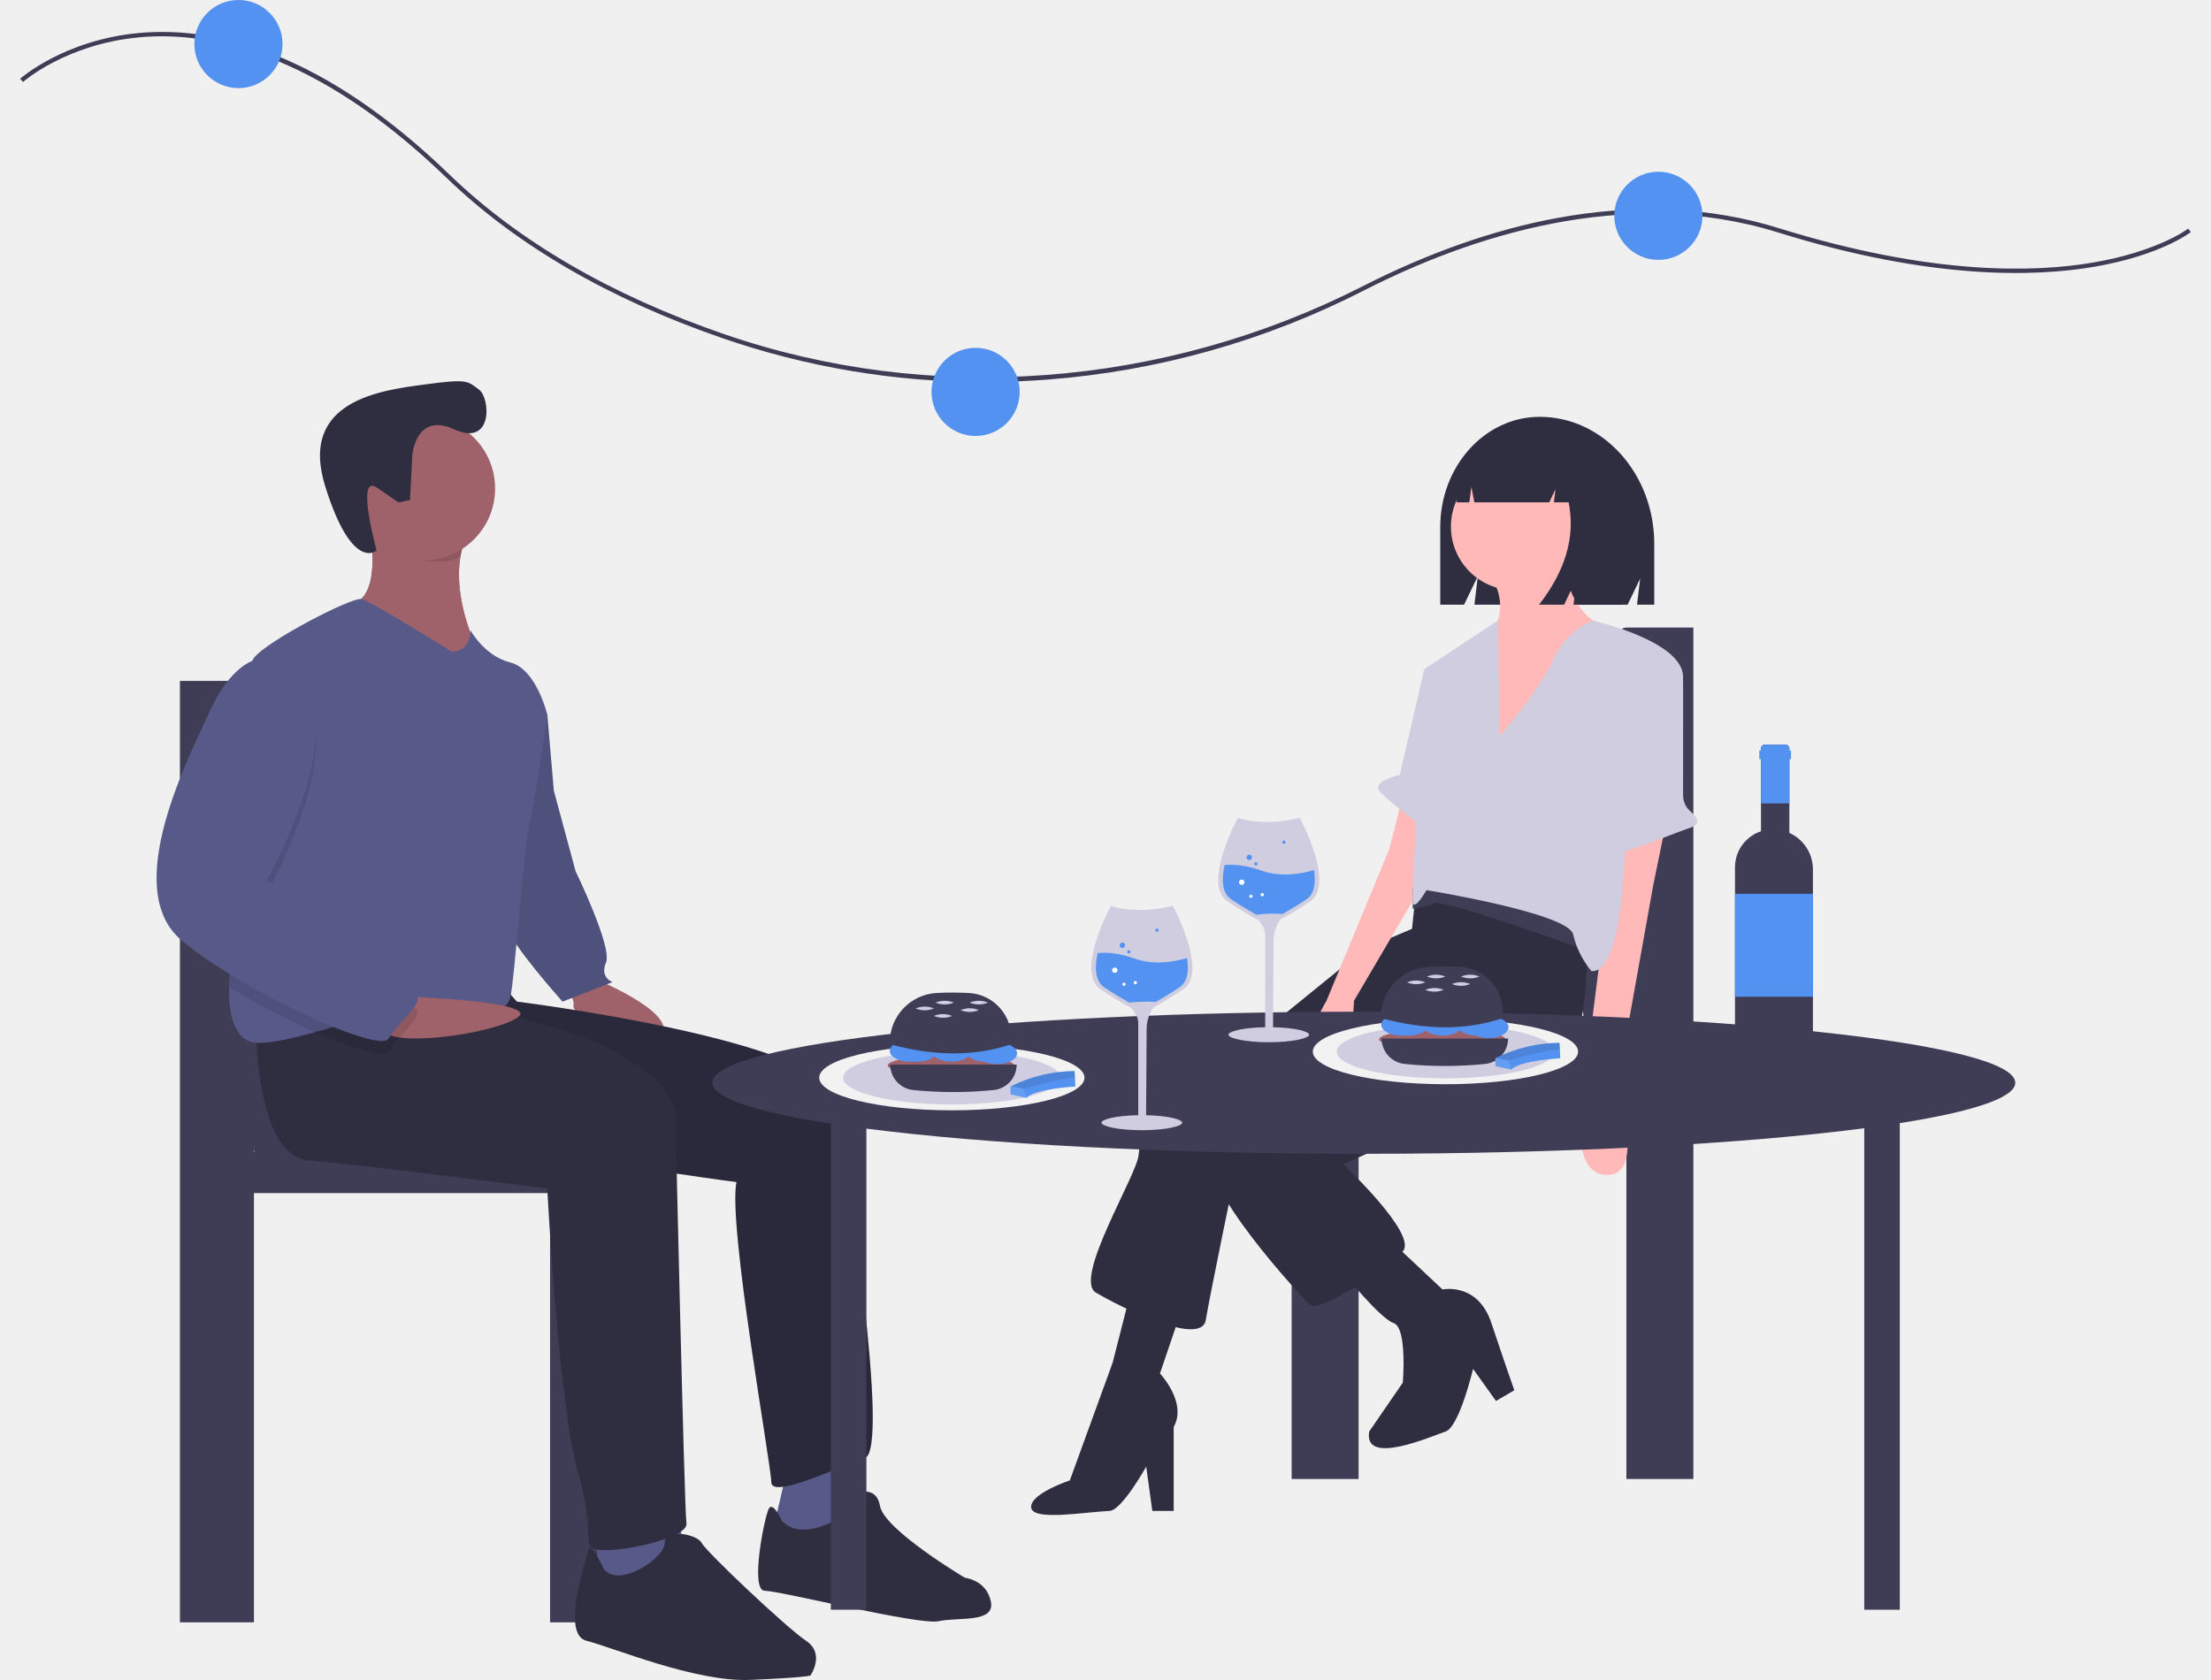
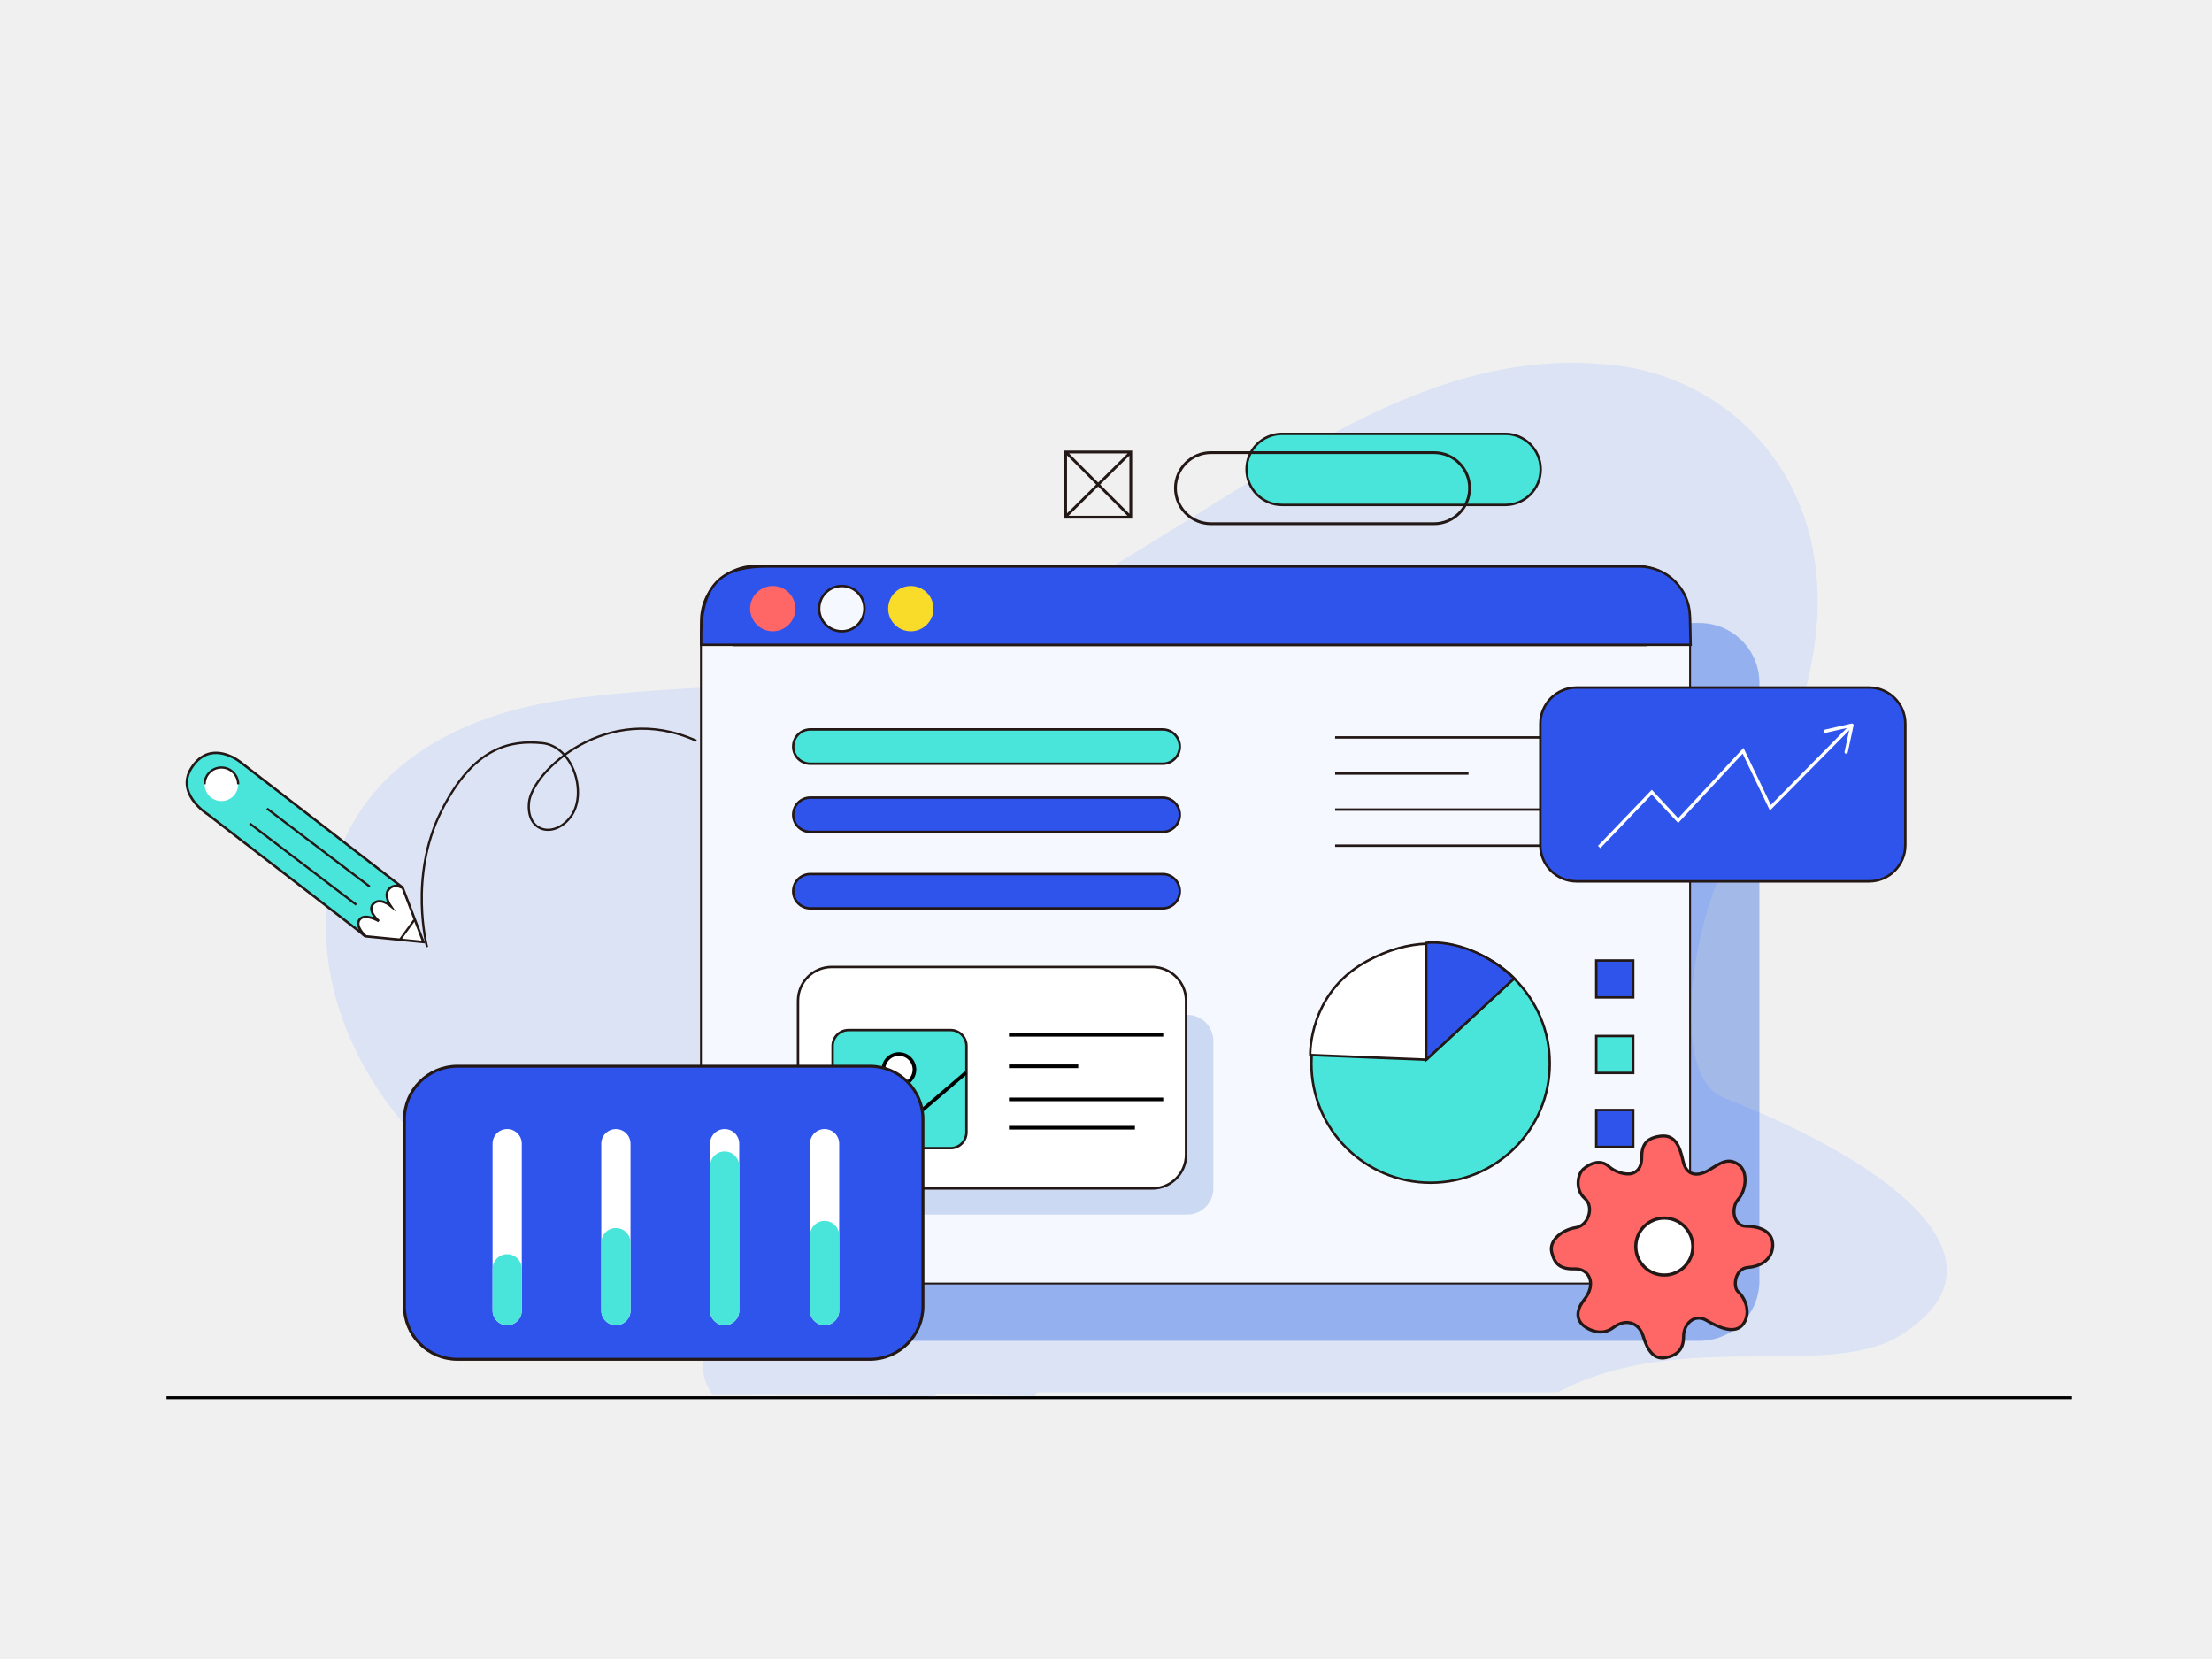
- <svg xmlns="http://www.w3.org/2000/svg" width="500" height="380" data-name="Layer 1" viewBox="0 0 998.282 772.773">
-   <path fill="#3f3d56" d="M443.438 175.718a368.021 368.021 0 0 1-120.723-20.264c-52.052-17.997-94.694-42.821-126.742-73.782C135.352 23.106 85.652 14.28 54.64 17.186 21.07 20.334 1.529 37.524 1.335 37.697L0 36.21c.197-.178 20.14-17.758 54.323-21.002 20.046-1.9 41.008 1.411 62.307 9.847 26.56 10.52 53.723 29.085 80.733 55.18 31.836 30.757 74.23 55.429 126.006 73.33 95.047 32.86 202.17 24.904 293.899-21.83 30.37-15.475 60.388-26.037 89.217-31.394 36.354-6.757 70.83-5.188 102.48 4.658 69.549 21.637 117.054 20.49 144.658 15.72 29.784-5.149 43.298-15.451 43.43-15.555l1.23 1.579c-.56.435-14.047 10.714-44.32 15.946-27.822 4.81-75.667 5.975-145.592-15.78-70.8-22.025-142.509 2.311-190.195 26.607A383.88 383.88 0 0 1 472.539 174.6q-14.603 1.118-29.101 1.118Z" />
-   <circle cx="439.4" cy="180.268" r="20.268" fill="#5392f0" />
-   <circle cx="753.4" cy="99.268" r="20.268" fill="#5392f0" />
-   <circle cx="100.4" cy="20.268" r="20.268" fill="#5392f0" />
-   <path fill="#3f3d56" d="M584.744 484.482V680.31h30.79V501.725h123.162V680.31h30.79V288.655h-30.79c-10.203 0-25.864 53.14-25.864 106.535 0 40.248 4.7 74.74 11.384 89.292Zm153.952 0h-.3c.1-.219.2-.45.3-.678Z" />
-   <path fill="#2f2e41" d="M698.845 191.728c-25.274 0-45.762 22.738-45.762 50.787v35.635h10.96l6.345-13.203-1.586 13.203h70.446l5.768-12.003-1.442 12.003h7.932v-27.98c0-32.276-23.577-58.442-52.66-58.442ZM646.41 424.554l-28.098 11.942-97.64 79.376a28.738 28.738 0 0 0-6.322 15.454c-.702 9.131-30.205 56.898-19.668 63.22s48.468 25.288 50.576 12.644 13.346-66.733 13.346-66.733l94.128-84.293Z" />
-   <path fill="#2f2e41" d="m536.126 596.653-11.942 35.122s12.644 13.347 6.322 24.586v38.634h-9.834l-2.81-20.37s-11.2 20.113-16.858 20.37c-11.86.54-35.346 4.758-36.049-1.564s17.785-12.485 17.785-12.485l19.669-54.088 8.429-33.015ZM719.464 415.422s6.322 61.815-11.942 73.055-99.044 47.063-99.044 47.063 34.42 32.313 27.395 40.04-38.635 28.8-42.85 24.585-51.278-54.79-45.658-70.947 83.59-68.84 83.59-68.84l9.132-33.014 2.81-26.693 29.503-18.966Z" />
-   <circle cx="687.281" cy="242.218" r="29.284" fill="#ffb9b9" />
-   <path fill="#ffb9b9" d="M709.98 254.212s-1.404 26.692 20.372 35.122-54.089 63.22-54.089 63.22V291.44s9.835-10.537 0-26.693ZM756.693 379.598l-5.62 27.395-16.858 94.128s14.049 40.039-4.917 39.336-9.834-43.551-9.834-43.551l9.834-77.971V388.73ZM635.873 366.251l-6.322 24.586-28.8 69.542s-19.669 33.015-3.513 32.312 16.157-32.312 16.157-32.312l33.014-56.196v-31.61Z" />
-   <path fill="#2f2e41" d="m630.956 571.365 23.18 21.776s16.157-3.512 22.479 15.453 10.536 30.908 10.536 30.908l-8.43 4.917-10.536-14.751s-6.322 26.693-12.644 28.8-37.932 16.156-35.122 0l15.454-22.478s2.107-25.288-4.215-27.395-23.18-23.181-23.18-23.181Z" />
-   <path fill="#3f3d56" d="M720.577 437.198s-66.03-23.883-70.244-21.776a31.677 31.677 0 0 1-9.894 2.568l.06-9.592s21.775-7.727 33.717-2.81 48.469 26.693 48.469 26.693Z" />
-   <path fill="#d0cde1" d="M680.478 338.505s18.966-21.776 24.586-35.122a34.485 34.485 0 0 1 18.23-17.927s42.18 9.497 41.477 26.356-26.693 42.85-26.693 42.85 3.513 93.424-15.453 92.02a40.681 40.681 0 0 1-8.43-16.86c-2.107-9.834-67.434-20.37-67.434-20.37s-5.62 9.834-6.322 5.62 5.62-107.475 5.62-107.475l33.497-22.141Z" />
-   <path fill="#d0cde1" d="m759.36 305.026.47.264a9.691 9.691 0 0 1 4.95 8.453l-.008 52.13a9.768 9.768 0 0 0 3.475 7.434c2.705 2.302 5.215 5.618.037 7.345-8.43 2.81-41.445 16.858-42.147 11.941s-2.107-10.537 0-10.537c1.65 0 11.48-50.37 19.378-71.907a9.693 9.693 0 0 1 13.845-5.123ZM655.541 305.139l-9.834 2.81-11.239 48.468s-13.346 2.81-9.132 7.727 21.776 17.561 21.776 17.561Z" />
-   <path fill="#2f2e41" d="M711.855 205.718a24 24 0 0 0-18.937-9.663h-.899c-17.322 0-31.365 15.675-31.365 35.011h5.804l.938-7.135 1.374 7.135h34.426l2.884-6.036-.721 6.036h6.772q4.74 23.542-13.622 47.084h11.537l5.768-12.072-1.442 12.072h21.992l4.326-27.767c0-20.796-12.083-38.43-28.835-44.665Z" />
-   <path fill="#3f3d56" d="M123.535 529.728c7.39-16.09 12.587-54.227 12.587-98.727 0-59.038-17.316-117.792-28.597-117.792H73.481v433.039h34.044V548.793h136.176v197.455h34.044v-216.52Zm-16.01-.75c.11.253.22.508.331.75h-.331Z" />
-   <path fill="#9f616a" d="M265.433 450.728s41 17 28 27-40-12-39-15-4-10-4-10Z" />
-   <path fill="#575a88" d="m229.433 316.728 13 12 3 35 10 37s17 35 14 42 3 9 3 9l-23 9s-25-28-25-34 5-110 5-110Z" />
-   <path d="m229.433 316.728 13 12 3 35 10 37s17 35 14 42 3 9 3 9l-23 9s-25-28-25-34 5-110 5-110Z" opacity=".1" />
-   <path fill="#575a88" d="M352.433 676.728s-5 23-6 25 19 9 19 9l24-17s-10-22-10-26Z" />
-   <path fill="#2f2e41" d="m221.433 452.728 7 8s145 18 148 46 24 160 12 164-43 19-43 11-20-118-16-138c0 0-173-22-177-47s4-36 4-36Z" />
-   <path d="m221.433 452.728 7 8s145 18 148 46 24 160 12 164-43 19-43 11-20-118-16-138c0 0-173-22-177-47s4-36 4-36Z" opacity=".1" />
-   <path fill="#2f2e41" d="M350.433 699.728s-4-9-6-6-9 38-2 38 71 16 80 14 26 1 24-9-12-11-12-11-37-22-39-33-13-5-13-5v7s-21 16-32 5Z" />
-   <path fill="#9f616a" d="M160.433 240.728s7 34-8 37 19 23 19 23l22 12 16-16s-14.5-29.5-3.5-51.5-45.5-4.5-45.5-4.5Z" />
-   <path fill="#9f616a" d="m209.433 296.728-16 16-22-12s-34-20-19-23c9.65-1.93 10.19-16.69 9.36-26.97a92.992 92.992 0 0 0-1.36-10.03s56.5-17.5 45.5 4.5a38.361 38.361 0 0 0-3.44 10.76c-3.37 19.77 6.94 40.74 6.94 40.74Z" />
-   <path fill="#575a88" d="M265.433 705.728v23h38l3-9-4-24-37 10z" />
-   <path fill="#2f2e41" d="M108.433 472.728s0 59 24 61 110 13 110 13 5 98 14 130 1 34 9 36 42-5 41-12-5-184-5-184 9-38-111-56Z" />
-   <path fill="#2f2e41" d="M268.433 721.728s-6-13-7-9-13 39-1 42 50 19 75 18 28-2 28-2 7-10-2-16-46-41-48-45-17-7-17 0-21 21-28 12Z" />
-   <path d="M205.933 245.228a38.361 38.361 0 0 0-3.44 10.76c-4.98 3.01-8.31 2.24-14.56 2.24-9.27 0-13.01-11.85-19-18-.47-5.71-8.5.5-8.5.5s56.5-17.5 45.5 4.5Z" opacity=".1" />
-   <circle cx="185.433" cy="224.728" r="33" fill="#9f616a" />
-   <path fill="#575a88" d="M242.433 328.728s-5 36-8 49-7 73-9 81-14 10-38 7a45.103 45.103 0 0 0-4.54-.34c-14.78-.47-31.69 5.06-47.34 9.4-9 2.5-17.59 4.6-25.12 4.94-11.4.52-14.74-12.12-14.35-25.8.37-12.73 3.98-26.38 7.35-31.2 6.07-8.68.1-86.61 2.34-112.31v-.01c.34-3.92.87-6.62 1.66-7.68 6-8 45-28 49.37-27.19 4.36.81 41.63 24.19 41.63 24.19 9 0 8.71-9.76 8.71-9.76s6.29 11.76 18.29 14.76 17 24 17 24Z" />
-   <path fill="#9f616a" d="M175.586 458.371s64.416 2.051 53.132 9.704-61.285 14.653-62.285 4.653 9.153-14.357 9.153-14.357Z" />
-   <path d="M182.893 465.388c.21 3.84-10.12 12.49-13.46 18.34-1.85 3.24-16.17-1.03-33.88-8.94a347.397 347.397 0 0 1-39.47-20.86c.37-12.73 3.98-26.38 7.35-31.2 6.07-8.68.1-86.61 2.34-112.31v-.01a11.088 11.088 0 0 1 1.66-.68h12c41 19-6 101-6 101s62 51 68 53a1.798 1.798 0 0 1 1.46 1.66Z" opacity=".1" />
-   <path fill="#575a88" d="M119.433 303.728h-12s-11 3-20 23-42 82-13 106 91 52 95 45 18-18 12-20-68-53-68-53 47-82 6-101Z" />
-   <path fill="#2f2e41" d="M180.356 209.373s1.449-20.048 19.314-11.874 16.7-14.356 11.301-18.338-5.228-4.967-24.974-2.303-58.081 7.178-45.686 46.88 23.622 29.49 23.622 29.49-9.853-35.727.13-28.92l9.984 6.806 5.268-1.116Z" />
-   <path fill="#3f3d56" d="M917.535 498.046c0-18.05-134.13-32.682-299.586-32.682s-299.587 14.632-299.587 32.682c0 6.996 20.16 13.477 54.47 18.793v223.6h16.342V519.145c54.954 7.084 137.041 11.583 228.775 11.583 92.491 0 175.182-4.573 230.137-11.759v221.47h16.34V516.625c33.479-5.276 53.11-11.677 53.11-18.579Z" />
-   <ellipse cx="655.481" cy="483.728" fill="#f2f2f2" rx="61" ry="15" />
-   <ellipse cx="655.481" cy="483.728" fill="#d0cde1" rx="50" ry="12.295" />
-   <ellipse cx="428.481" cy="495.728" fill="#f2f2f2" rx="61" ry="15" />
-   <ellipse cx="428.481" cy="495.728" fill="#d0cde1" rx="50" ry="12.295" />
-   <ellipse cx="654.061" cy="478.078" fill="#9f616a" rx="29.08" ry="4.592" />
-   <ellipse cx="638.565" cy="471.381" fill="#5392f0" rx="9.183" ry="4.974" />
-   <ellipse cx="635.121" cy="471.381" fill="#5392f0" rx="9.183" ry="4.974" />
-   <ellipse cx="675.298" cy="472.529" fill="#5392f0" rx="9.183" ry="4.974" />
-   <ellipse cx="654.253" cy="471.381" fill="#5392f0" rx="9.183" ry="4.974" />
-   <ellipse cx="669.941" cy="471.381" fill="#5392f0" rx="9.183" ry="4.974" />
-   <path fill="#3f3d56" d="M681.803 468.32q-24.896 8.448-55.865 0v-.775a22.82 22.82 0 0 1 21.67-22.804 143.332 143.332 0 0 1 14.773.019 20.62 20.62 0 0 1 19.422 20.637ZM673.654 489.406a183.557 183.557 0 0 1-36.89 0 11.786 11.786 0 0 1-10.635-11.711h58.16a11.786 11.786 0 0 1-10.635 11.711Z" />
-   <path fill="#d0cde1" d="M646.217 451.867a10.943 10.943 0 0 1-8.418 0 10.943 10.943 0 0 1 8.418 0ZM654.635 455.31a10.943 10.943 0 0 1-8.418 0 10.943 10.943 0 0 1 8.418 0ZM655.4 449.188a10.943 10.943 0 0 1-8.417 0 10.943 10.943 0 0 1 8.418 0ZM671.089 449.188a10.943 10.943 0 0 1-8.418 0 10.943 10.943 0 0 1 8.418 0ZM666.88 452.632a10.943 10.943 0 0 1-8.418 0 10.943 10.943 0 0 1 8.418 0Z" />
-   <ellipse cx="428.061" cy="490.078" fill="#9f616a" rx="29.08" ry="4.592" />
-   <ellipse cx="412.565" cy="483.381" fill="#5392f0" rx="9.183" ry="4.974" />
-   <ellipse cx="409.121" cy="483.381" fill="#5392f0" rx="9.183" ry="4.974" />
-   <ellipse cx="449.298" cy="484.529" fill="#5392f0" rx="9.183" ry="4.974" />
-   <ellipse cx="428.253" cy="483.381" fill="#5392f0" rx="9.183" ry="4.974" />
-   <ellipse cx="443.941" cy="483.381" fill="#5392f0" rx="9.183" ry="4.974" />
-   <path fill="#3f3d56" d="M455.803 480.32q-24.896 8.448-55.865 0v-.775a22.82 22.82 0 0 1 21.67-22.804 143.332 143.332 0 0 1 14.773.019 20.62 20.62 0 0 1 19.422 20.637ZM447.654 501.406a183.557 183.557 0 0 1-36.89 0 11.786 11.786 0 0 1-10.635-11.711h58.16a11.786 11.786 0 0 1-10.635 11.711Z" />
-   <path fill="#d0cde1" d="M420.217 463.867a10.943 10.943 0 0 1-8.418 0 10.943 10.943 0 0 1 8.418 0ZM428.635 467.31a10.943 10.943 0 0 1-8.418 0 10.943 10.943 0 0 1 8.418 0ZM429.4 461.188a10.943 10.943 0 0 1-8.417 0 10.943 10.943 0 0 1 8.418 0ZM445.089 461.188a10.943 10.943 0 0 1-8.418 0 10.943 10.943 0 0 1 8.418 0ZM440.88 464.632a10.943 10.943 0 0 1-8.418 0 10.943 10.943 0 0 1 8.418 0Z" />
-   <path fill="#5392f0" d="m707.958 479.664.14 3.097.18 4.018s-18.452 1.043-22.169 4.97a2.264 2.264 0 0 0-.237.273l-7.39-1.618-.02-3.64s.103-.057.3-.164l.16-.084a67.27 67.27 0 0 1 29.036-6.852Z" />
-   <path d="m707.958 479.664.14 3.097c-8.182.253-23.667 5.13-23.667 5.13l-5.668-1.291a67.083 67.083 0 0 1 29.195-6.936Z" opacity=".1" />
-   <path fill="#fff" d="m678.922 486.516 5.51 1.376 1.677 3.858a2.264 2.264 0 0 0-.237.272l-7.39-1.618-.02-3.64s.103-.057.3-.164l.16-.084Z" opacity=".1" />
-   <path fill="#5392f0" d="m484.958 492.664.14 3.097.18 4.018s-18.452 1.043-22.169 4.97a2.264 2.264 0 0 0-.237.273l-7.39-1.618-.02-3.64s.103-.057.3-.164l.16-.084a67.27 67.27 0 0 1 29.036-6.852Z" />
-   <path d="m484.958 492.664.14 3.097c-8.182.253-23.667 5.13-23.667 5.13l-5.668-1.291a67.083 67.083 0 0 1 29.195-6.936Z" opacity=".1" />
-   <path fill="#fff" d="m455.922 499.516 5.51 1.376 1.677 3.858a2.264 2.264 0 0 0-.237.272l-7.39-1.618-.02-3.64s.103-.057.3-.164l.16-.084Z" opacity=".1" />
-   <path fill="#3f3d56" d="M819.087 386.884a18.457 18.457 0 0 0-5.448-3.764v-38.856a1.718 1.718 0 0 0-1.718-1.718h-9.619a1.718 1.718 0 0 0-1.718 1.718v38.11a17.438 17.438 0 0 0-11.948 16.547v83.352a7.638 7.638 0 0 0 7.638 7.638h20.604a7.603 7.603 0 0 0 7.603-7.603v-82.405a18.355 18.355 0 0 0-5.394-13.02Z" />
-   <path fill="#5392f0" d="M788.636 411.139h35.846v47.351h-35.846zM814.413 345.201h-.774v-.937a1.718 1.718 0 0 0-1.718-1.718h-9.619a1.718 1.718 0 0 0-1.718 1.718v.937h-.774v3.983h.774v20.357h13.055v-20.357h.774Z" />
-   <path fill="#d0cde1" d="M532.075 420.61a90.58 90.58 0 0 0-1.96-3.95c-16.09 3.971-26.825.616-28.518.022-.827 1.564-5.996 11.557-8.085 21.139-1.887 8.642-.792 14.436 3.256 17.22l.12.085.026.018c4.468 2.944 8.73 5.55 12.666 7.748q.796.443 1.5.823l.05.028.036.044a23.965 23.965 0 0 1 1.507 2.127 8.361 8.361 0 0 1 1.528 4.133v42.924l-.271.005c-10.263.21-16.616 1.95-16.616 3.441 0 1.637 7.618 3.46 18.548 3.46s18.548-1.823 18.548-3.46c0-1.47-6.245-3.2-16.334-3.433l-.272-.006.254-39.705a17.51 17.51 0 0 1 1.826-7.747c.204-.405.423-.799.65-1.17.184-.298.378-.59.577-.864l.037-.05.055-.03q.758-.415 1.61-.898l.066-.036c3.726-2.104 7.74-4.571 11.933-7.335 3.743-2.468 5.046-7.455 3.874-14.824-1.118-7.026-4.212-14.596-6.61-19.71Z" />
-   <path fill="#5392f0" d="M533.037 454.243c-4.396 2.898-8.025 5.07-10.8 6.636h-.003a63.202 63.202 0 0 0-12.142.341c-2.845-1.588-6.683-3.865-11.404-6.977-.045-.03-.09-.06-.135-.092v-.002c-4.33-2.98-4.438-9.29-3.029-15.741 3.584-.398 9.3-.224 16.978 2.519 9.092 3.248 18.61 1.411 24.126-.26.906 5.693.354 10.975-3.591 13.576Z" />
-   <circle cx="506.902" cy="434.829" r="1.245" fill="#5392f0" />
-   <circle cx="503.417" cy="446.278" r="1.245" fill="#fff" />
-   <circle cx="509.888" cy="437.815" r=".747" fill="#5392f0" />
-   <circle cx="512.875" cy="452.003" r=".747" fill="#fff" />
-   <circle cx="507.648" cy="452.75" r=".747" fill="#fff" />
-   <circle cx="522.831" cy="427.859" r=".747" fill="#5392f0" />
-   <path fill="#d0cde1" d="M590.454 380.144a90.576 90.576 0 0 0-1.96-3.95c-16.09 3.971-26.825.616-28.518.023-.828 1.563-5.997 11.557-8.086 21.138-1.887 8.642-.791 14.436 3.256 17.22l.12.086.026.017c4.468 2.944 8.73 5.551 12.666 7.749q.796.442 1.5.823l.05.027.036.045a23.965 23.965 0 0 1 1.507 2.126 8.361 8.361 0 0 1 1.529 4.133v42.924l-.272.006c-10.263.209-16.616 1.949-16.616 3.44 0 1.637 7.618 3.461 18.549 3.461s18.548-1.824 18.548-3.46c0-1.47-6.245-3.2-16.334-3.433l-.273-.007.254-39.705a17.51 17.51 0 0 1 1.826-7.747c.204-.405.423-.798.651-1.17.183-.298.377-.589.577-.864l.036-.05.055-.03q.758-.414 1.61-.898l.067-.036c3.725-2.104 7.74-4.571 11.932-7.335 3.743-2.467 5.047-7.455 3.874-14.824-1.118-7.026-4.212-14.596-6.61-19.709Z" />
-   <path fill="#5392f0" d="M591.415 413.778c-4.396 2.897-8.025 5.07-10.8 6.635h-.002a63.202 63.202 0 0 0-12.142.341c-2.845-1.588-6.683-3.865-11.405-6.976-.045-.03-.09-.06-.134-.093v-.002c-4.331-2.98-4.438-9.29-3.03-15.74 3.585-.4 9.3-.225 16.978 2.518 9.093 3.248 18.611 1.411 24.127-.259.906 5.693.353 10.974-3.592 13.576Z" />
-   <circle cx="565.28" cy="394.363" r="1.245" fill="#5392f0" />
-   <circle cx="561.795" cy="405.813" r="1.245" fill="#fff" />
-   <circle cx="568.267" cy="397.35" r=".747" fill="#5392f0" />
-   <circle cx="571.254" cy="411.537" r=".747" fill="#fff" />
-   <circle cx="566.027" cy="412.284" r=".747" fill="#fff" />
-   <circle cx="581.21" cy="387.394" r=".747" fill="#5392f0" />
+ <svg xmlns="http://www.w3.org/2000/svg" viewBox="0 0 400 300" fill="none">
+   <path d="M30.11 252.755h344.565" stroke="#000" stroke-width=".53" stroke-miterlimit="10" />
+   <path opacity=".46" d="M311.69 198.5c-10.035-3.92-6-32.895 2.5-46.5 31.61-50.755 5.61-82.5-21.63-85.885-42.035-5.23-72.905 30.61-121.785 52.385-17.12 7.635-32.09 3.64-66.09 7.685-66.5 7.925-54.355 77.03-2.8 97.715 39.77 15.96 19.78 17.945 27 28.355 13.405 0 26.815-.07 40.215.255a.497.497 0 0 1 .53-.455c5.88 0 11.75.325 17.625.43a.555.555 0 0 1 .525-.72h93.88c22.11-11.695 49-2.135 62-10.305 21.135-13.225-.745-30.73-31.97-42.96Z" fill="#C2D3F9" />
+   <path d="M307.31 112.655H146.02c-5.99 0-10.845 4.856-10.845 10.845v108.12c0 5.99 4.855 10.845 10.845 10.845h161.29c5.989 0 10.845-4.855 10.845-10.845V123.5c0-5.989-4.856-10.845-10.845-10.845Z" fill="#A1BEF7" style="mix-blend-mode:multiply" opacity=".87" />
+   <path d="M295.625 102.29H136.75c-5.52 0-9.995 4.475-9.995 9.995v109.82c0 5.52 4.475 9.995 9.995 9.995h158.875c5.52 0 9.995-4.475 9.995-9.995v-109.82c0-5.52-4.475-9.995-9.995-9.995Z" fill="#F5F8FE" stroke="#231815" stroke-width=".335" stroke-miterlimit="10" />
+   <path d="M214.69 183.515h-63.855a4.72 4.72 0 0 0-4.72 4.72v26.68a4.72 4.72 0 0 0 4.72 4.72h63.855a4.72 4.72 0 0 0 4.72-4.72v-26.68a4.72 4.72 0 0 0-4.72-4.72Z" fill="#8CACE2" style="mix-blend-mode:multiply" opacity=".38" />
+   <path d="M208.365 174.86h-57.95a6.11 6.11 0 0 0-6.11 6.11v27.83a6.11 6.11 0 0 0 6.11 6.11h57.95a6.11 6.11 0 0 0 6.11-6.11v-27.83a6.11 6.11 0 0 0-6.11-6.11Z" fill="#fff" stroke="#231815" stroke-width=".44" stroke-miterlimit="10" />
+   <path d="M132.505 116.655H297.85" stroke="#231815" stroke-width=".395" stroke-miterlimit="10" />
+   <path d="M210.245 131.905h-63.71a3.1 3.1 0 0 0-3.1 3.1v.005a3.1 3.1 0 0 0 3.1 3.1h63.71a3.1 3.1 0 0 0 3.1-3.1v-.005a3.1 3.1 0 0 0-3.1-3.1Z" fill="#49E5DB" stroke="#231815" stroke-width=".44" stroke-miterlimit="10" />
+   <path d="M210.245 144.23h-63.71a3.1 3.1 0 0 0-3.1 3.1v.005a3.1 3.1 0 0 0 3.1 3.1h63.71a3.1 3.1 0 0 0 3.1-3.1v-.005a3.1 3.1 0 0 0-3.1-3.1ZM210.245 158.06h-63.71a3.1 3.1 0 0 0-3.1 3.1v.005a3.1 3.1 0 0 0 3.1 3.1h63.71a3.1 3.1 0 0 0 3.1-3.1v-.005a3.1 3.1 0 0 0-3.1-3.1Z" fill="#2F54EB" stroke="#231815" stroke-width=".44" stroke-miterlimit="10" />
+   <path d="M171.89 186.27h-18.45a2.875 2.875 0 0 0-2.875 2.875v15.605a2.875 2.875 0 0 0 2.875 2.875h18.45a2.875 2.875 0 0 0 2.875-2.875v-15.605a2.875 2.875 0 0 0-2.875-2.875Z" fill="#49E5DB" stroke="#231815" stroke-width=".44" stroke-miterlimit="10" />
+   <path d="M182.45 187.125h27.9M182.45 192.82h12.53M182.45 198.8h27.9M182.45 203.925h22.78M152.92 207.39l4.62-6.71 6.1 2.755 11.025-9.445" stroke="#000" stroke-width=".66" stroke-miterlimit="10" />
+   <path d="M162.555 196.215a2.805 2.805 0 1 0 0-5.61 2.805 2.805 0 0 0 0 5.61Z" fill="#fff" stroke="#000" stroke-width=".66" stroke-miterlimit="10" />
+   <path d="M305.715 116.6h-178.93V115c0-10.405 4.7-12.565 12-12.565h157.59a9.221 9.221 0 0 1 9.22 9l.12 5.165Z" fill="#2F54EB" stroke="#231815" stroke-width=".44" stroke-miterlimit="10" />
+   <path d="M139.74 114.155a4.095 4.095 0 1 0 0-8.19 4.095 4.095 0 0 0 0 8.19Z" fill="#F66" />
+   <path d="M152.225 114.155a4.095 4.095 0 1 0 0-8.19 4.095 4.095 0 0 0 0 8.19Z" fill="#F5F8FE" stroke="#231815" stroke-width=".44" stroke-miterlimit="10" />
+   <path d="M164.705 114.155a4.095 4.095 0 1 0 0-8.19 4.095 4.095 0 0 0 0 8.19Z" fill="#F8DC29" />
+   <path d="M258.695 213.87c11.902 0 21.55-9.648 21.55-21.55 0-11.902-9.648-21.55-21.55-21.55-11.902 0-21.55 9.648-21.55 21.55 0 11.902 9.648 21.55 21.55 21.55Z" fill="#49E5DB" stroke="#231815" stroke-width=".44" stroke-miterlimit="10" />
+   <path d="m236.925 190.78 21 .845 15.905-14.72s-10.81-11.78-26.735-3.045c-10.51 5.75-10.17 16.92-10.17 16.92Z" fill="#fff" stroke="#231815" stroke-width=".44" stroke-miterlimit="10" />
+   <path d="M257.905 191.625V170.5s7.785-1.185 15.905 6.43l-15.905 14.695ZM295.335 173.69h-6.68v6.68h6.68v-6.68ZM295.335 200.72h-6.68v6.68h6.68v-6.68Z" fill="#2F54EB" stroke="#231815" stroke-width=".44" stroke-miterlimit="10" />
+   <path d="M295.335 187.35h-6.68v6.68h6.68v-6.68Z" fill="#49E5DB" stroke="#231815" stroke-width=".44" stroke-miterlimit="10" />
+   <path d="M241.435 133.35h49.91M241.435 139.875h24.115M241.435 146.4h49.91M241.435 152.925h37.835" stroke="#231815" stroke-width=".44" stroke-miterlimit="10" />
+   <path d="M337.99 124.33h-52.9a6.55 6.55 0 0 0-6.55 6.55v21.95a6.55 6.55 0 0 0 6.55 6.55h52.9a6.55 6.55 0 0 0 6.55-6.55v-21.95a6.55 6.55 0 0 0-6.55-6.55Z" fill="#2F54EB" stroke="#231815" stroke-width=".44" stroke-miterlimit="10" />
+   <path d="M157.3 192.805H82.725a9.6 9.6 0 0 0-9.6 9.6v33.8a9.6 9.6 0 0 0 9.6 9.6H157.3a9.6 9.6 0 0 0 9.6-9.6v-33.8a9.6 9.6 0 0 0-9.6-9.6Z" fill="#2F54EB" stroke="#231815" stroke-width=".53" stroke-miterlimit="10" />
+   <path d="m289.175 153.165 9.52-9.92 4.77 5.145 11.735-12.625 4.94 10.3 14.46-14.635" stroke="#fff" stroke-width=".59" stroke-miterlimit="10" />
+   <path d="M333.78 136.29a.295.295 0 0 1-.225-.35l.95-4.415-4.4 1a.295.295 0 1 1-.13-.575l4.855-1.11a.297.297 0 0 1 .27.08.277.277 0 0 1 .08.27l-1.045 4.87a.383.383 0 0 1-.08.145.31.31 0 0 1-.275.085Z" fill="#fff" />
+   <path d="M295.34 212.125c-.73.37-2.86.175-4.425-1.21s-3.465-.5-4.595.5-1.475 3.815.26 5.29.695 4.945-1.65 5.29c-2.345.345-4.855 2.255-4.335 4.425.52 2.17 1.56 3.12 4.165 3.035 2.605-.085 4 2.685 1.735 5.55-2.265 2.865-.61 4.42.17 4.945.78.525 2.95 1.73 5.12.085s4.595-.955 5.375 1.645c.78 2.6 2 4.25 4.08 3.82 2.08-.43 3.205-1.5 3.205-3.82s2-4.16 4.08-2.945c2.08 1.215 5.29 2.775 6.765.605 1.475-2.17.085-4.855-.955-5.725-1.04-.87-.61-4.25 1.735-4.42 2.345-.17 4.5-1.475 4.5-4.08s-2.605-3.38-4.86-3.38c-2.255 0-2.775-3.295-1.385-4.855 1.39-1.56 1.905-5.035 0-6.335-1.905-1.3-3.295-.17-5.29 1.04s-4.08 1.13-4.685-1.645c-.605-2.775-1.5-4.77-4-4.5-2.5.27-3.47 1.5-3.47 3.73s-1.02 2.695-1.54 2.955Z" fill="#F66" stroke="#231815" stroke-width=".55" stroke-miterlimit="10" />
+   <path d="M300.96 230.575a5.155 5.155 0 1 0 0-10.31 5.155 5.155 0 0 0 0 10.31Z" fill="#fff" stroke="#231815" stroke-width=".58" stroke-miterlimit="10" />
+   <path d="M204.485 81.74H192.7v11.785h11.785V81.74ZM192.76 81.795l11.5 11.5M192.715 93.415l11.71-11.575" stroke="#231815" stroke-width=".505" stroke-miterlimit="10" />
+   <path d="M272.18 78.455h-40.335a6.425 6.425 0 0 0-6.425 6.425v.005a6.425 6.425 0 0 0 6.425 6.425h40.335a6.425 6.425 0 0 0 6.425-6.425v-.005a6.425 6.425 0 0 0-6.425-6.425Z" fill="#49E5DB" stroke="#231815" stroke-width=".44" stroke-miterlimit="10" />
+   <path d="M259.32 81.85h-40.335a6.425 6.425 0 0 0-6.425 6.425v.005a6.425 6.425 0 0 0 6.425 6.425h40.335a6.425 6.425 0 0 0 6.425-6.425v-.005a6.425 6.425 0 0 0-6.425-6.425Z" stroke="#231815" stroke-width=".505" stroke-miterlimit="10" />
+   <path d="M91.715 204.17h-.005a2.64 2.64 0 0 0-2.64 2.64V237a2.64 2.64 0 0 0 2.64 2.64h.005a2.64 2.64 0 0 0 2.64-2.64v-30.19a2.64 2.64 0 0 0-2.64-2.64ZM111.375 204.17h-.005a2.64 2.64 0 0 0-2.64 2.64V237a2.64 2.64 0 0 0 2.64 2.64h.005a2.64 2.64 0 0 0 2.64-2.64v-30.19a2.64 2.64 0 0 0-2.64-2.64Z" fill="#fff" />
+   <path d="M111.375 222.065h-.005a2.64 2.64 0 0 0-2.64 2.64V237a2.64 2.64 0 0 0 2.64 2.64h.005a2.64 2.64 0 0 0 2.64-2.64v-12.295a2.64 2.64 0 0 0-2.64-2.64ZM91.715 239.625a2.64 2.64 0 0 1-2.64-2.645v-7.54a2.634 2.634 0 0 1 4.51-1.858c.494.497.771 1.171.77 1.873V237a2.64 2.64 0 0 1-2.64 2.625Z" fill="#49E5DB" />
+   <path d="M149.115 204.17h-.005a2.64 2.64 0 0 0-2.64 2.64V237a2.64 2.64 0 0 0 2.64 2.64h.005a2.64 2.64 0 0 0 2.64-2.64v-30.19a2.64 2.64 0 0 0-2.64-2.64Z" fill="#fff" />
+   <path d="M149.115 239.64a2.646 2.646 0 0 1-2.645-2.64v-13.585a2.635 2.635 0 0 1 1.633-2.44 2.64 2.64 0 0 1 3.652 2.44V237a2.642 2.642 0 0 1-2.64 2.64Z" fill="#49E5DB" />
+   <path d="M131.04 204.17h-.005a2.64 2.64 0 0 0-2.64 2.64V237a2.64 2.64 0 0 0 2.64 2.64h.005a2.64 2.64 0 0 0 2.64-2.64v-30.19a2.64 2.64 0 0 0-2.64-2.64Z" fill="#fff" />
+   <path d="M131.035 239.64a2.645 2.645 0 0 1-2.64-2.64v-26.14a2.64 2.64 0 0 1 3.651-2.442 2.623 2.623 0 0 1 1.432 1.426c.133.321.202.664.202 1.011V237a2.647 2.647 0 0 1-2.645 2.64Z" fill="#49E5DB" />
+   <path d="M77.225 171.26s-3.375-12.665 2.535-24.5 12.665-12.945 18.295-12.385c5.63.56 8.165 9.15 5.21 13.23-2.955 4.08-8.165 2.955-7.6-2.535.565-5.49 14.07-18.435 30.255-11.115" stroke="#231815" stroke-width=".4" stroke-miterlimit="10" />
+   <path d="m66.11 169.315 10.46 1.035-3.75-9.805-2.615-.975-6.09 6.5s.75 2.66 1.995 3.245Z" fill="#fff" stroke="#231815" stroke-width=".44" stroke-miterlimit="10" />
+   <path d="m37.5 147.21 28.63 22.105s-2.055-1.83-1.085-3.05c.97-1.22 3.47.305 3.47.305s-2.19-1.825-1.035-3.1c1.155-1.275 3.105.3 3.105.3s-1.275-1.885-.245-3c1.03-1.115 2.5-.245 2.5-.245S44.395 138.5 43.36 137.72c-1.035-.78-5.42-3.53-8.5.79-3.495 4.835 2.64 8.7 2.64 8.7Z" fill="#49E5DB" stroke="#231815" stroke-width=".44" stroke-miterlimit="10" />
+   <path d="m48.275 146.21 18.585 14.12M45.165 148.92l19.265 14.685" stroke="#231815" stroke-width=".4" stroke-miterlimit="10" />
+   <path d="M40.035 144.86a3.035 3.035 0 1 0 0-6.07 3.035 3.035 0 0 0 0 6.07Z" fill="#fff" />
+   <path d="M37 141.825a3.034 3.034 0 1 1 6.07 0M72.335 169.925l2.57-3.545" stroke="#231815" stroke-width=".4" stroke-miterlimit="10" />
</svg>
